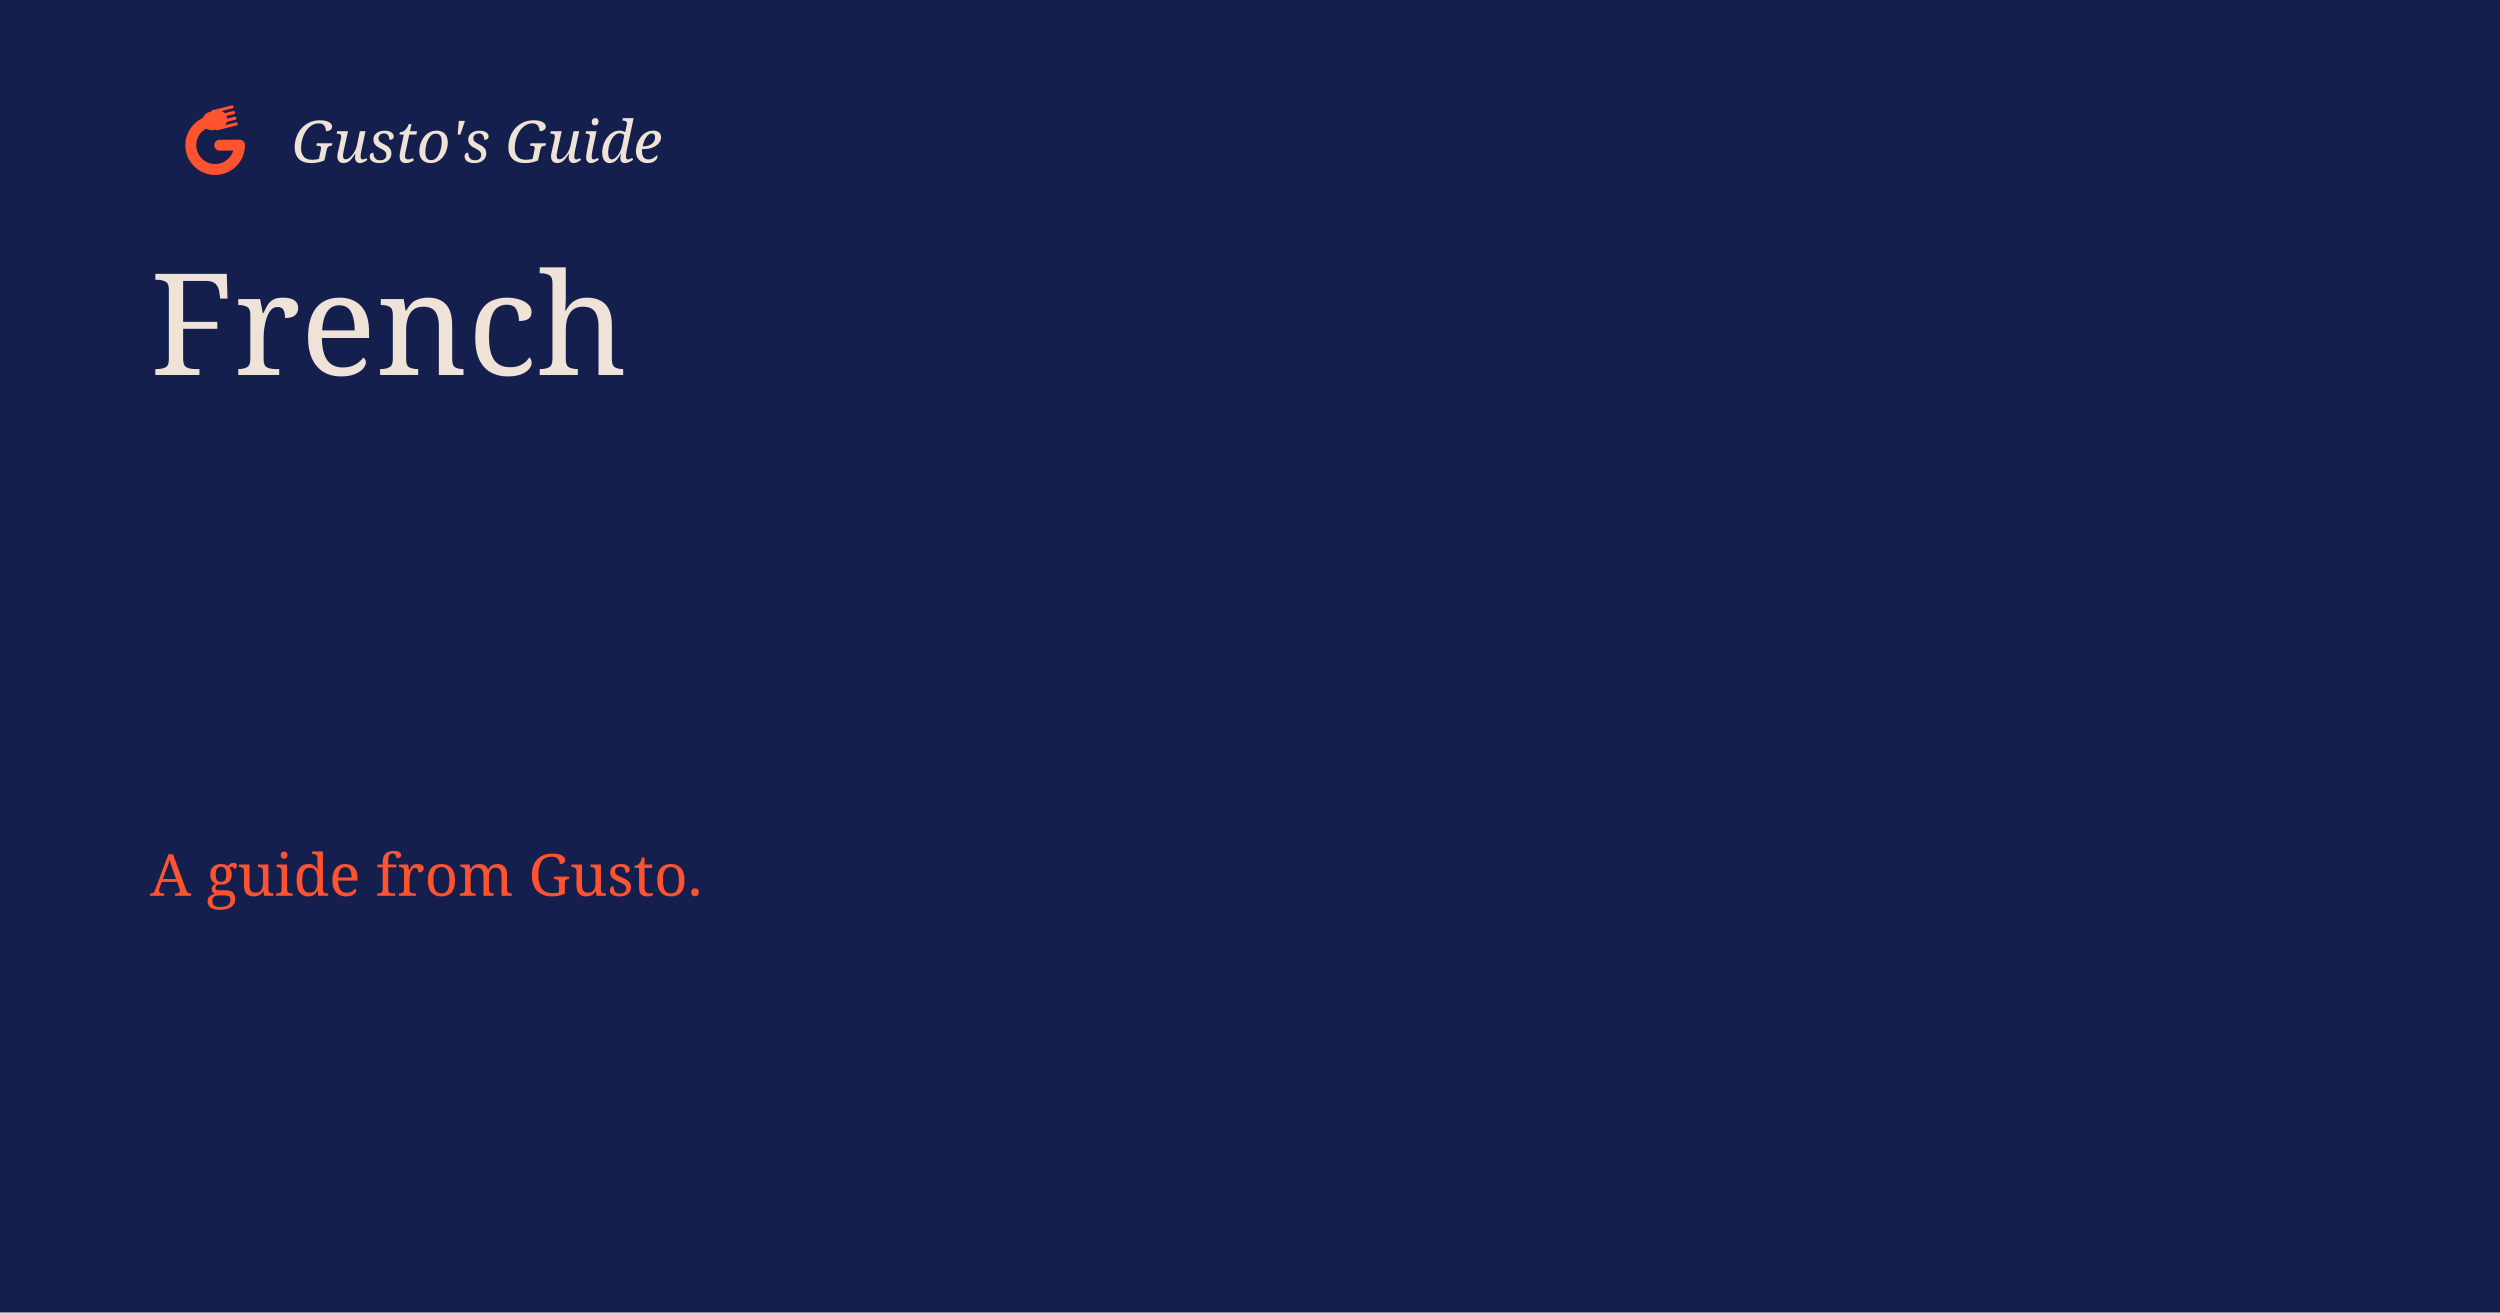
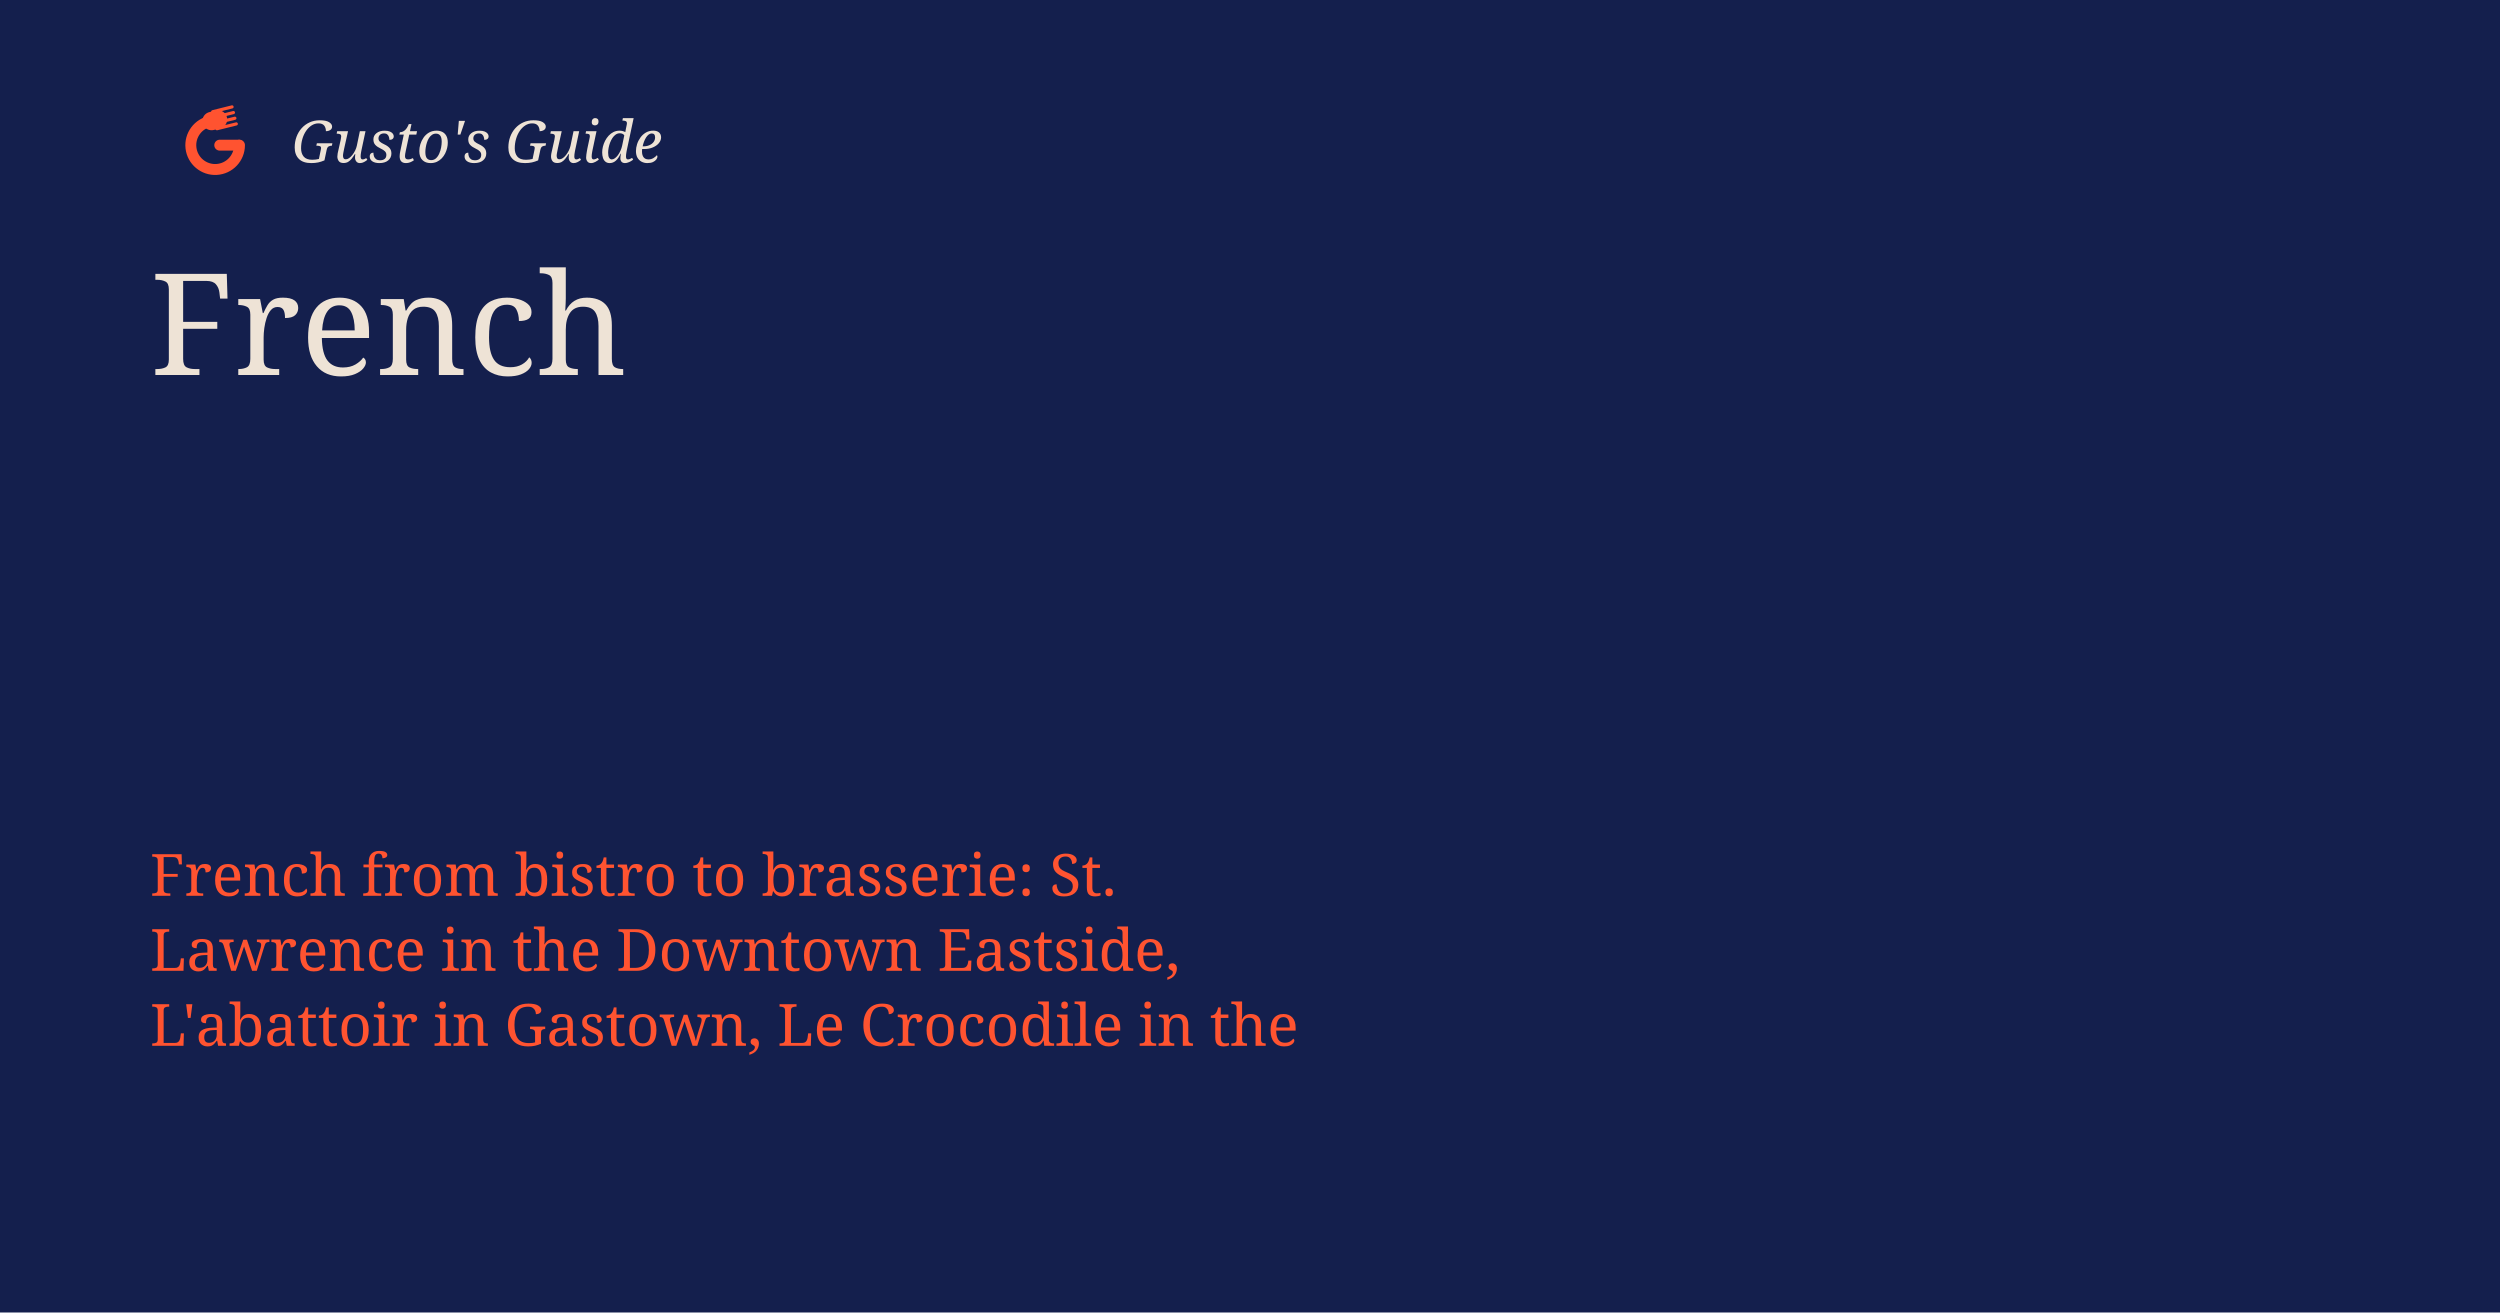
<svg xmlns="http://www.w3.org/2000/svg" width="1200" height="630" viewBox="0 0 1200 630">
  <rect width="1200" height="630" fill="#141F4D" />
  <g transform="translate(72 36) scale(0.92)">
    <g transform="translate(10.59 -0.99)">
      <path d="M 36.1 37.6 A 12.7 12.7 0 1 1 21.19 25.09" fill="none" stroke="#FF5330" stroke-width="5.7" stroke-linecap="round" />
      <path d="M 35.64 37.6 L 25.8 37.6" fill="none" stroke="#FF5330" stroke-width="5.7" stroke-linecap="round" />
      <path d="M 21.19 25.09 L 22.46 24.78" fill="none" stroke="#FF5330" stroke-width="5.7" stroke-linecap="round" />
      <path d="M 21.53 25.01 L 24.88 24.17" fill="none" stroke="#FF5330" stroke-width="9.6" stroke-linecap="round" />
      <path d="M 22.13 20.15 L 32.22 17.63 M 22.86 23.11 L 32.95 20.59 M 23.6 26.06 L 33.69 23.55 M 24.34 29.02 L 34.43 26.51" fill="none" stroke="#FF5330" stroke-width="1.65" stroke-linecap="round" />
    </g>
  </g>
  <text x="140" y="78" fill="#EEE3D6" font-family="Georgia, serif" font-size="28" font-style="italic">Gusto's Guide</text>
  <text x="72" y="180" fill="#EEE3D6" font-family="Georgia, serif" font-size="68">French</text>
-   <text x="72" y="430" fill="#FF5330" font-family="Georgia, serif" font-size="28">A guide from Gusto.</text>
+   <text x="72" y="430" fill="#FF5330" font-family="Georgia, serif" font-size="28">French from bistro to brasserie: St.</text>
+   <text x="72" y="466" fill="#FF5330" font-family="Georgia, serif" font-size="28">Lawrence in the Downtown Eastside,</text>
+   <text x="72" y="502" fill="#FF5330" font-family="Georgia, serif" font-size="28">L'abattoir in Gastown, Le Crocodile in the</text>
</svg>
